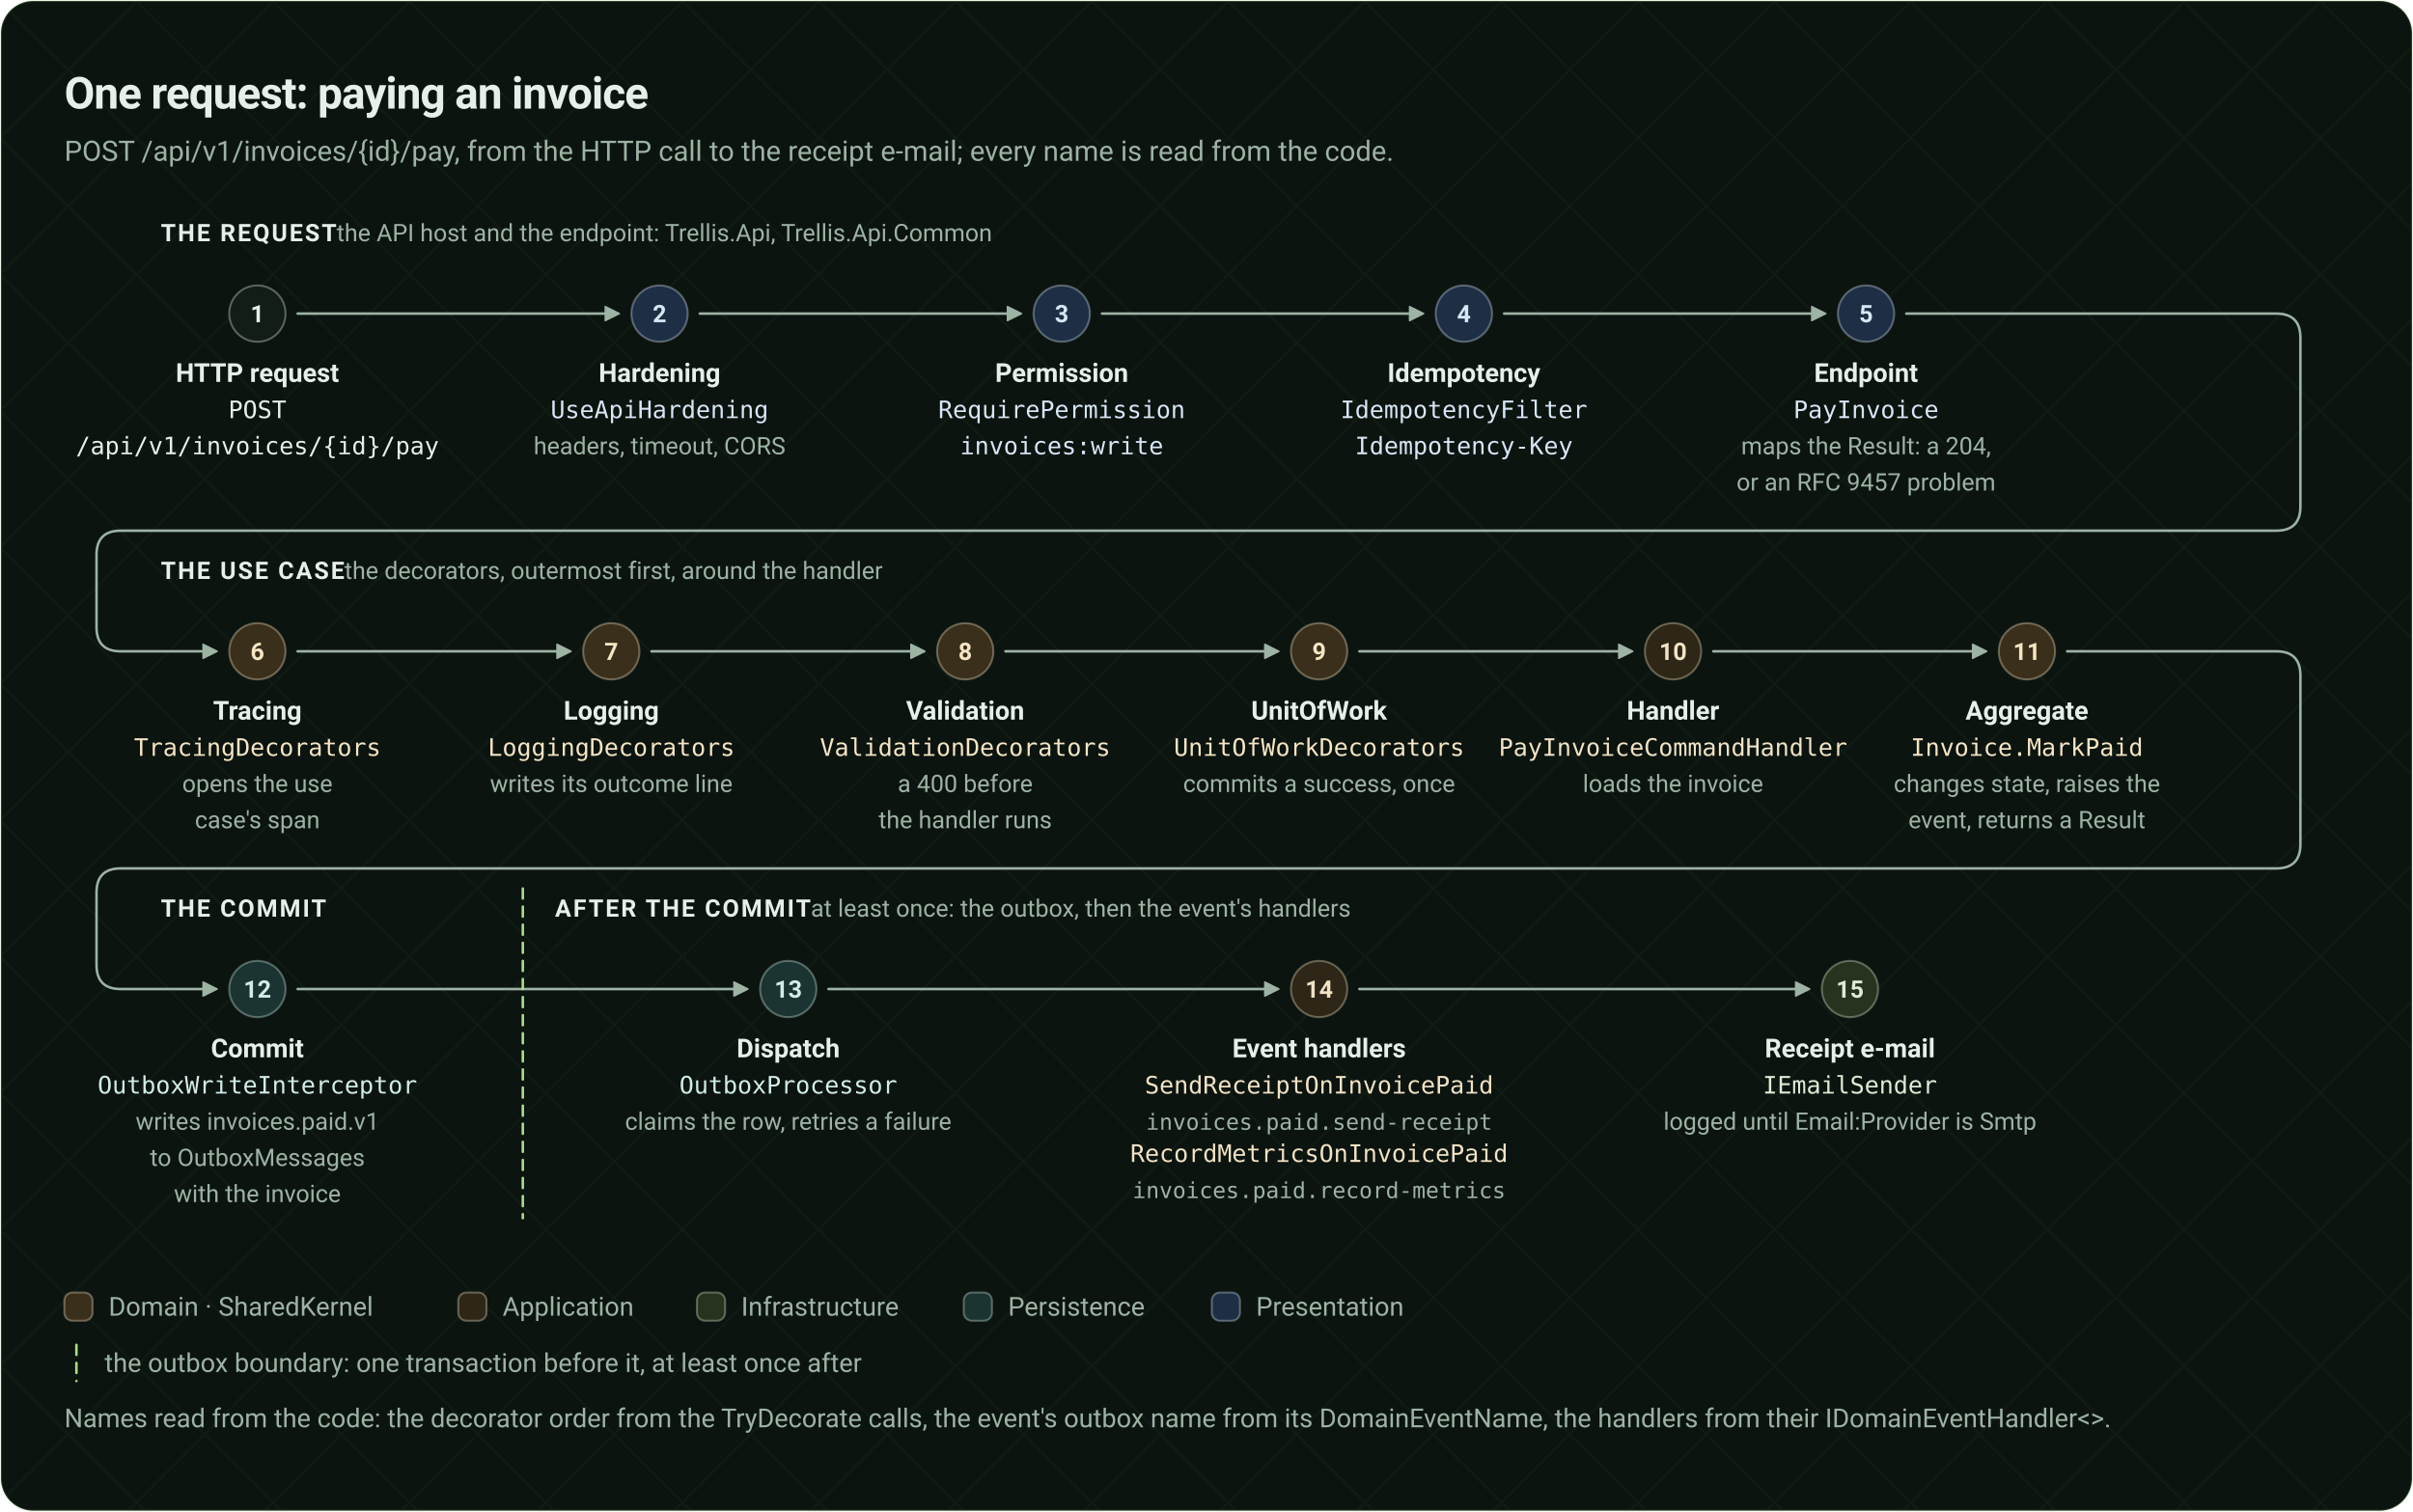
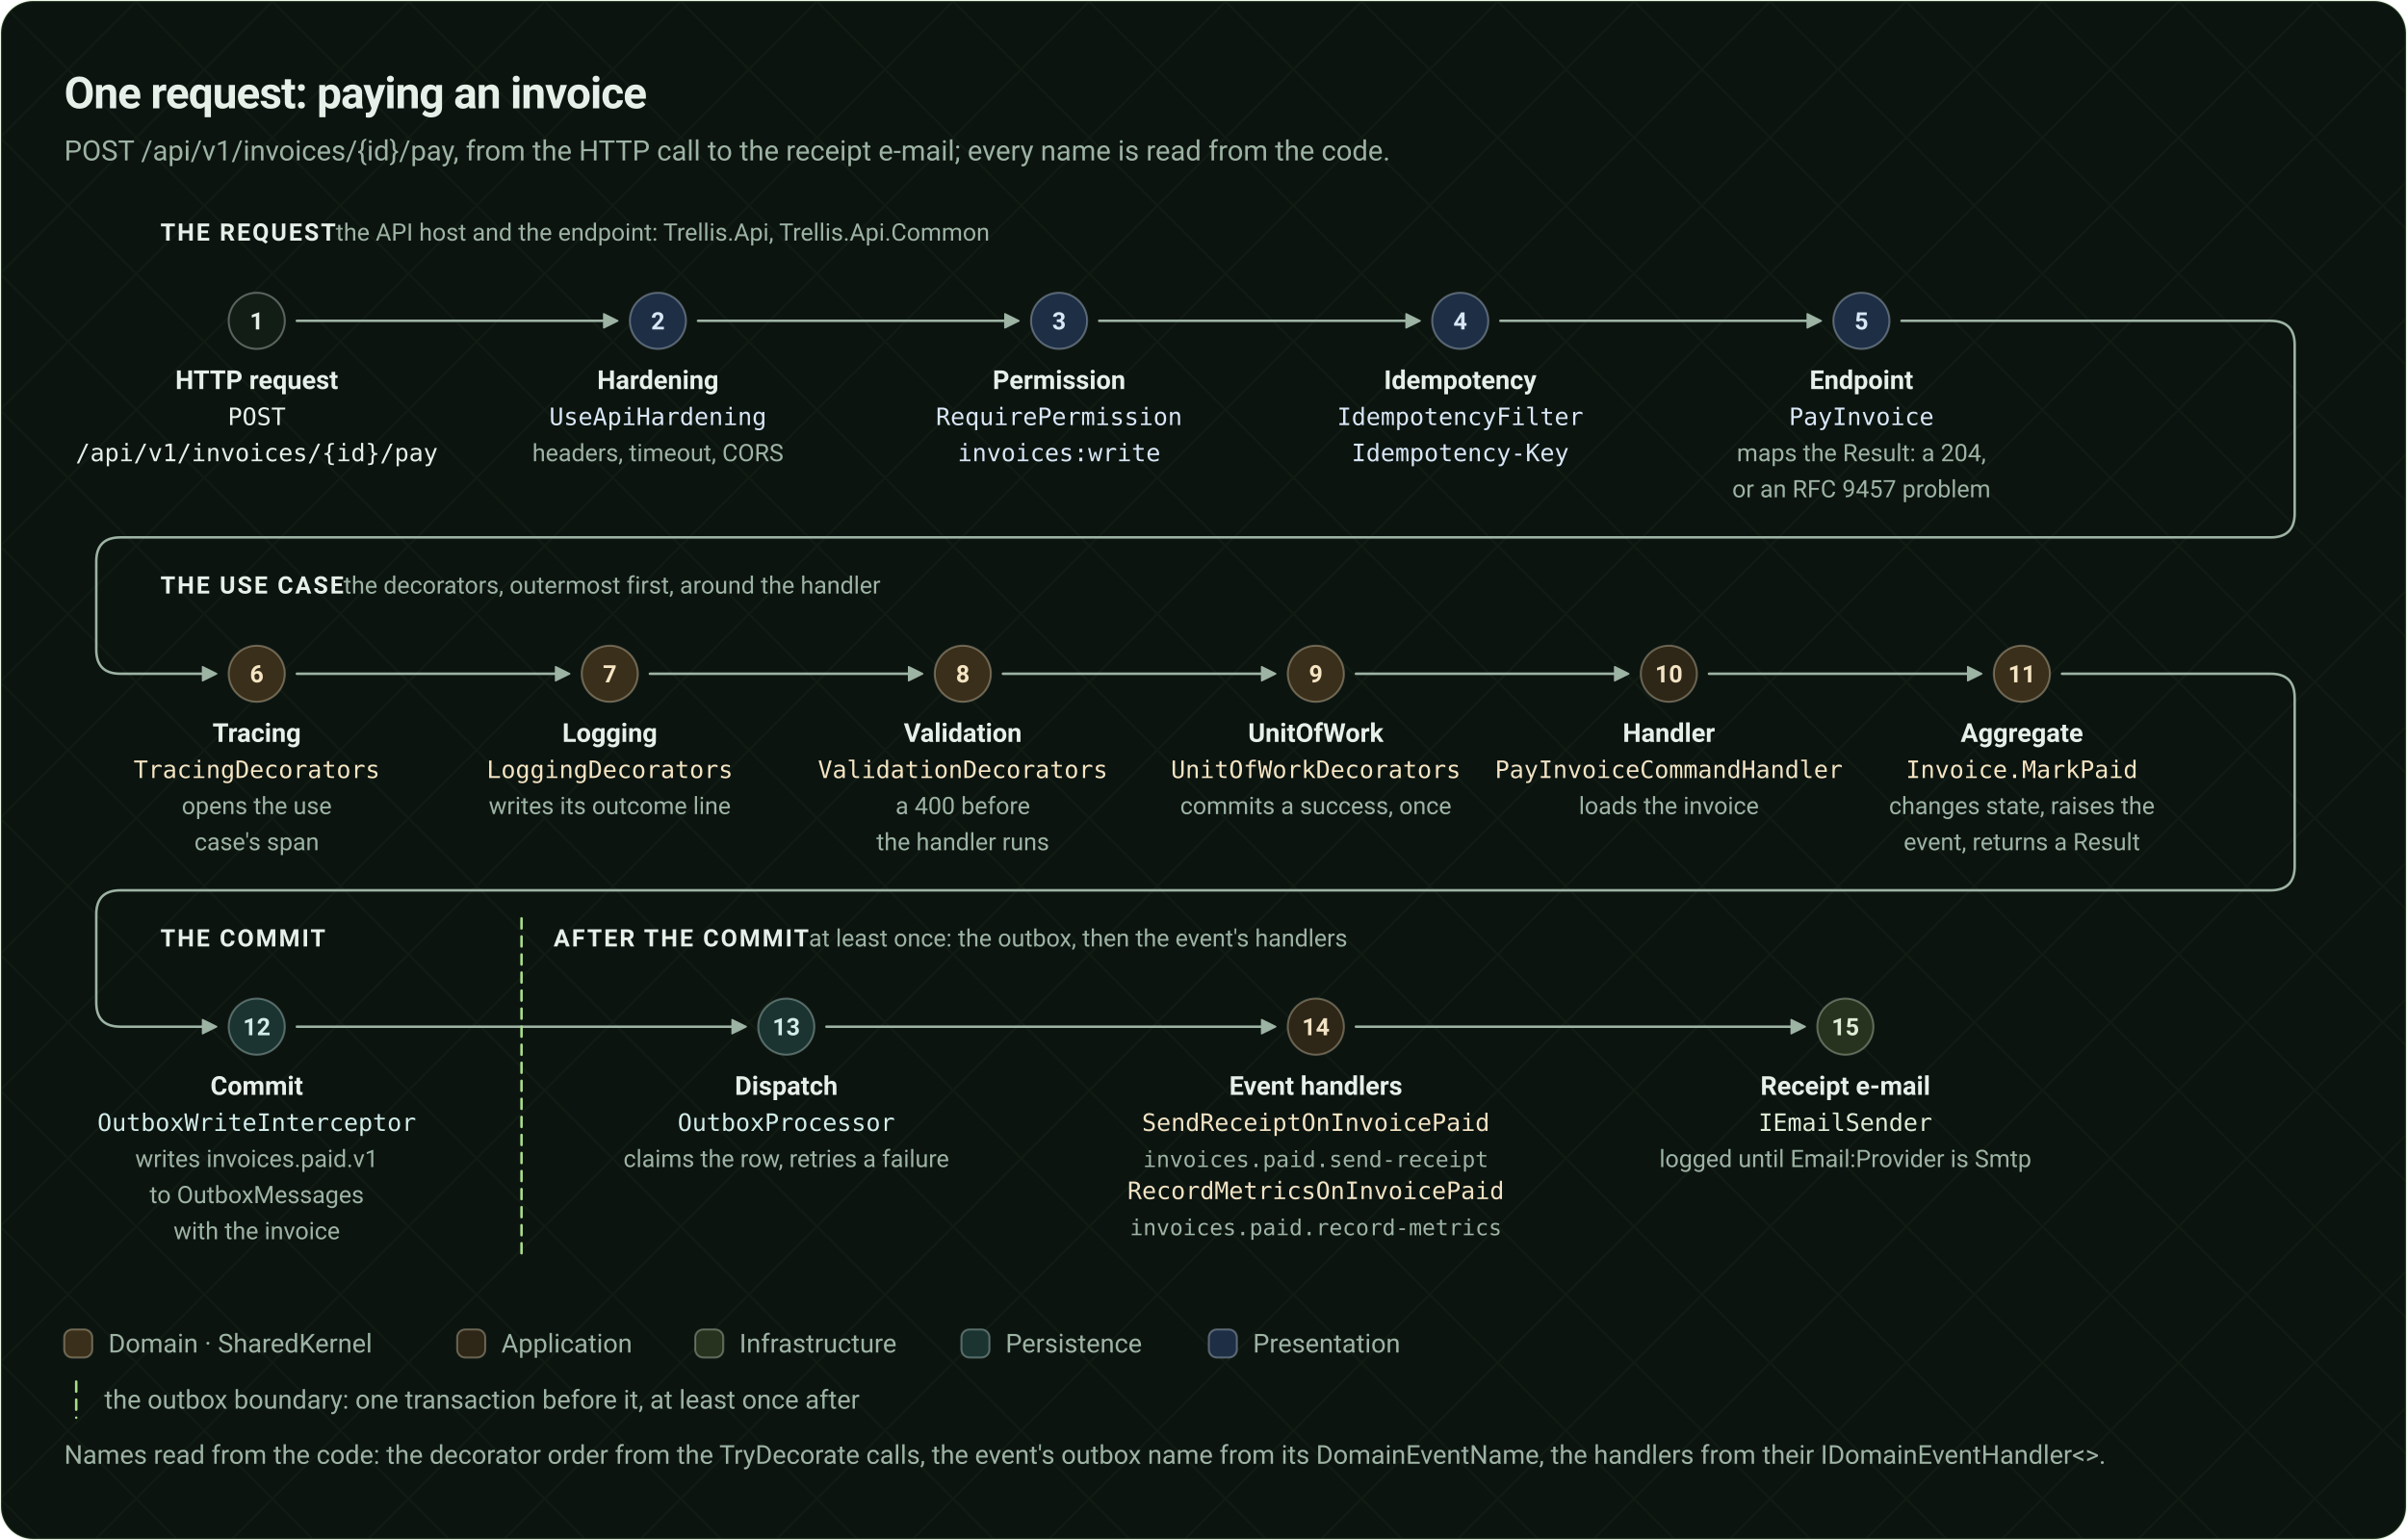
- <svg xmlns="http://www.w3.org/2000/svg" width="1200" height="752" viewBox="0 0 1200 752" role="img" aria-labelledby="title desc">
+ <svg xmlns="http://www.w3.org/2000/svg" width="1200" height="768" viewBox="0 0 1200 768" role="img" aria-labelledby="title desc">
  <style>
    .m11 { font-family: ui-monospace, SFMono-Regular, Menlo, Consolas, monospace; font-size: 11px; font-weight: 400 }
    .m12 { font-family: ui-monospace, SFMono-Regular, Menlo, Consolas, monospace; font-size: 12px; font-weight: 400 }
    .s12 { font-family: ui-sans-serif, -apple-system, "Segoe UI", Roboto, Helvetica, Arial, sans-serif; font-size: 12px; font-weight: 400 }
    .s12w600 { font-family: ui-sans-serif, -apple-system, "Segoe UI", Roboto, Helvetica, Arial, sans-serif; font-size: 12px; font-weight: 600 }
    .s12w700 { font-family: ui-sans-serif, -apple-system, "Segoe UI", Roboto, Helvetica, Arial, sans-serif; font-size: 12px; font-weight: 700 }
    .s13 { font-family: ui-sans-serif, -apple-system, "Segoe UI", Roboto, Helvetica, Arial, sans-serif; font-size: 13px; font-weight: 400 }
    .s13w600 { font-family: ui-sans-serif, -apple-system, "Segoe UI", Roboto, Helvetica, Arial, sans-serif; font-size: 13px; font-weight: 600 }
    .s14 { font-family: ui-sans-serif, -apple-system, "Segoe UI", Roboto, Helvetica, Arial, sans-serif; font-size: 14px; font-weight: 400 }
    .s22w600 { font-family: ui-sans-serif, -apple-system, "Segoe UI", Roboto, Helvetica, Arial, sans-serif; font-size: 22px; font-weight: 600 }
  </style>
  <defs>
    <pattern id="lattice" width="48" height="48" patternUnits="userSpaceOnUse" patternTransform="rotate(45)">
      <path d="M0 0.5 H48 M0.5 0 V48" fill="none" stroke="#8fd16a" stroke-opacity="0.04" stroke-width="1" />
    </pattern>
  </defs>
-   <rect x="0.5" y="0.5" width="1199" height="751" rx="16" fill="#0c1410" stroke="#8fd16a" stroke-width="1" stroke-opacity="0.16" />
-   <rect x="1" y="1" width="1198" height="750" rx="15.5" fill="url(#lattice)" />
+   <rect x="0.5" y="0.5" width="1199" height="767" rx="16" fill="#0c1410" stroke="#8fd16a" stroke-width="1" stroke-opacity="0.16" />
+   <rect x="1" y="1" width="1198" height="766" rx="15.5" fill="url(#lattice)" />
  <text class="s22w600" x="32" y="54" fill="#e6efe8" letter-spacing="-0.44">One request: paying an invoice</text>
  <text class="s14" x="32" y="80" fill="#9db3a4">POST /api/v1/invoices/{id}/pay, from the HTTP call to the receipt e-mail; every name is read from the code.</text>
  <text class="s12w600" x="80" y="120" fill="#e6efe8" letter-spacing="0.96">THE REQUEST<tspan class="s12" fill="#9db3a4" letter-spacing="0">   the API host and the endpoint: Trellis.Api, Trellis.Api.Common</tspan>
  </text>
-   <text class="s13w600" x="128" y="190" fill="#e6efe8" text-anchor="middle">HTTP request</text>
-   <text class="m12" x="128" y="208" fill="#e6efe8" text-anchor="middle">POST</text>
-   <text class="m12" x="128" y="226" fill="#e6efe8" text-anchor="middle">/api/v1/invoices/{id}/pay</text>
-   <text class="s13w600" x="328" y="190" fill="#e6efe8" text-anchor="middle">Hardening</text>
-   <text class="m12" x="328" y="208" fill="#d8e6f5" text-anchor="middle">UseApiHardening</text>
-   <text class="s12" x="328" y="226" fill="#9db3a4" text-anchor="middle">headers, timeout, CORS</text>
-   <text class="s13w600" x="528" y="190" fill="#e6efe8" text-anchor="middle">Permission</text>
-   <text class="m12" x="528" y="208" fill="#d8e6f5" text-anchor="middle">RequirePermission</text>
-   <text class="m12" x="528" y="226" fill="#d8e6f5" text-anchor="middle">invoices:write</text>
-   <text class="s13w600" x="728" y="190" fill="#e6efe8" text-anchor="middle">Idempotency</text>
-   <text class="m12" x="728" y="208" fill="#d8e6f5" text-anchor="middle">IdempotencyFilter</text>
-   <text class="m12" x="728" y="226" fill="#d8e6f5" text-anchor="middle">Idempotency-Key</text>
-   <text class="s13w600" x="928" y="190" fill="#e6efe8" text-anchor="middle">Endpoint</text>
-   <text class="m12" x="928" y="208" fill="#d8e6f5" text-anchor="middle">PayInvoice</text>
-   <text class="s12" x="928" y="226" fill="#9db3a4" text-anchor="middle">maps the Result: a 204,</text>
-   <text class="s12" x="928" y="244" fill="#9db3a4" text-anchor="middle">or an RFC 9457 problem</text>
-   <text class="s12w600" x="80" y="288" fill="#e6efe8" letter-spacing="0.96">THE USE CASE<tspan class="s12" fill="#9db3a4" letter-spacing="0">   the decorators, outermost first, around the handler</tspan>
+   <text class="s13w600" x="128" y="194" fill="#e6efe8" text-anchor="middle">HTTP request</text>
+   <text class="m12" x="128" y="212" fill="#e6efe8" text-anchor="middle">POST</text>
+   <text class="m12" x="128" y="230" fill="#e6efe8" text-anchor="middle">/api/v1/invoices/{id}/pay</text>
+   <text class="s13w600" x="328" y="194" fill="#e6efe8" text-anchor="middle">Hardening</text>
+   <text class="m12" x="328" y="212" fill="#d8e6f5" text-anchor="middle">UseApiHardening</text>
+   <text class="s12" x="328" y="230" fill="#9db3a4" text-anchor="middle">headers, timeout, CORS</text>
+   <text class="s13w600" x="528" y="194" fill="#e6efe8" text-anchor="middle">Permission</text>
+   <text class="m12" x="528" y="212" fill="#d8e6f5" text-anchor="middle">RequirePermission</text>
+   <text class="m12" x="528" y="230" fill="#d8e6f5" text-anchor="middle">invoices:write</text>
+   <text class="s13w600" x="728" y="194" fill="#e6efe8" text-anchor="middle">Idempotency</text>
+   <text class="m12" x="728" y="212" fill="#d8e6f5" text-anchor="middle">IdempotencyFilter</text>
+   <text class="m12" x="728" y="230" fill="#d8e6f5" text-anchor="middle">Idempotency-Key</text>
+   <text class="s13w600" x="928" y="194" fill="#e6efe8" text-anchor="middle">Endpoint</text>
+   <text class="m12" x="928" y="212" fill="#d8e6f5" text-anchor="middle">PayInvoice</text>
+   <text class="s12" x="928" y="230" fill="#9db3a4" text-anchor="middle">maps the Result: a 204,</text>
+   <text class="s12" x="928" y="248" fill="#9db3a4" text-anchor="middle">or an RFC 9457 problem</text>
+   <text class="s12w600" x="80" y="296" fill="#e6efe8" letter-spacing="0.96">THE USE CASE<tspan class="s12" fill="#9db3a4" letter-spacing="0">   the decorators, outermost first, around the handler</tspan>
  </text>
-   <text class="s13w600" x="128" y="358" fill="#e6efe8" text-anchor="middle">Tracing</text>
-   <text class="m12" x="128" y="376" fill="#f5e5c3" text-anchor="middle">TracingDecorators</text>
-   <text class="s12" x="128" y="394" fill="#9db3a4" text-anchor="middle">opens the use</text>
-   <text class="s12" x="128" y="412" fill="#9db3a4" text-anchor="middle">case's span</text>
-   <text class="s13w600" x="304" y="358" fill="#e6efe8" text-anchor="middle">Logging</text>
-   <text class="m12" x="304" y="376" fill="#f5e5c3" text-anchor="middle">LoggingDecorators</text>
-   <text class="s12" x="304" y="394" fill="#9db3a4" text-anchor="middle">writes its outcome line</text>
-   <text class="s13w600" x="480" y="358" fill="#e6efe8" text-anchor="middle">Validation</text>
-   <text class="m12" x="480" y="376" fill="#f5e5c3" text-anchor="middle">ValidationDecorators</text>
-   <text class="s12" x="480" y="394" fill="#9db3a4" text-anchor="middle">a 400 before</text>
-   <text class="s12" x="480" y="412" fill="#9db3a4" text-anchor="middle">the handler runs</text>
-   <text class="s13w600" x="656" y="358" fill="#e6efe8" text-anchor="middle">UnitOfWork</text>
-   <text class="m12" x="656" y="376" fill="#f5e5c3" text-anchor="middle">UnitOfWorkDecorators</text>
-   <text class="s12" x="656" y="394" fill="#9db3a4" text-anchor="middle">commits a success, once</text>
-   <text class="s13w600" x="832" y="358" fill="#e6efe8" text-anchor="middle">Handler</text>
-   <text class="m12" x="832" y="376" fill="#f1e3c4" text-anchor="middle">PayInvoiceCommandHandler</text>
-   <text class="s12" x="832" y="394" fill="#9db3a4" text-anchor="middle">loads the invoice</text>
-   <text class="s13w600" x="1008" y="358" fill="#e6efe8" text-anchor="middle">Aggregate</text>
-   <text class="m12" x="1008" y="376" fill="#f5e5c3" text-anchor="middle">Invoice.MarkPaid</text>
-   <text class="s12" x="1008" y="394" fill="#9db3a4" text-anchor="middle">changes state, raises the</text>
-   <text class="s12" x="1008" y="412" fill="#9db3a4" text-anchor="middle">event, returns a Result</text>
-   <text class="s12w600" x="80" y="456" fill="#e6efe8" letter-spacing="0.96">THE COMMIT</text>
-   <text class="s12w600" x="276" y="456" fill="#e6efe8" letter-spacing="0.96">AFTER THE COMMIT<tspan class="s12" fill="#9db3a4" letter-spacing="0">   at least once: the outbox, then the event's handlers</tspan>
+   <text class="s13w600" x="128" y="370" fill="#e6efe8" text-anchor="middle">Tracing</text>
+   <text class="m12" x="128" y="388" fill="#f5e5c3" text-anchor="middle">TracingDecorators</text>
+   <text class="s12" x="128" y="406" fill="#9db3a4" text-anchor="middle">opens the use</text>
+   <text class="s12" x="128" y="424" fill="#9db3a4" text-anchor="middle">case's span</text>
+   <text class="s13w600" x="304" y="370" fill="#e6efe8" text-anchor="middle">Logging</text>
+   <text class="m12" x="304" y="388" fill="#f5e5c3" text-anchor="middle">LoggingDecorators</text>
+   <text class="s12" x="304" y="406" fill="#9db3a4" text-anchor="middle">writes its outcome line</text>
+   <text class="s13w600" x="480" y="370" fill="#e6efe8" text-anchor="middle">Validation</text>
+   <text class="m12" x="480" y="388" fill="#f5e5c3" text-anchor="middle">ValidationDecorators</text>
+   <text class="s12" x="480" y="406" fill="#9db3a4" text-anchor="middle">a 400 before</text>
+   <text class="s12" x="480" y="424" fill="#9db3a4" text-anchor="middle">the handler runs</text>
+   <text class="s13w600" x="656" y="370" fill="#e6efe8" text-anchor="middle">UnitOfWork</text>
+   <text class="m12" x="656" y="388" fill="#f5e5c3" text-anchor="middle">UnitOfWorkDecorators</text>
+   <text class="s12" x="656" y="406" fill="#9db3a4" text-anchor="middle">commits a success, once</text>
+   <text class="s13w600" x="832" y="370" fill="#e6efe8" text-anchor="middle">Handler</text>
+   <text class="m12" x="832" y="388" fill="#f1e3c4" text-anchor="middle">PayInvoiceCommandHandler</text>
+   <text class="s12" x="832" y="406" fill="#9db3a4" text-anchor="middle">loads the invoice</text>
+   <text class="s13w600" x="1008" y="370" fill="#e6efe8" text-anchor="middle">Aggregate</text>
+   <text class="m12" x="1008" y="388" fill="#f5e5c3" text-anchor="middle">Invoice.MarkPaid</text>
+   <text class="s12" x="1008" y="406" fill="#9db3a4" text-anchor="middle">changes state, raises the</text>
+   <text class="s12" x="1008" y="424" fill="#9db3a4" text-anchor="middle">event, returns a Result</text>
+   <text class="s12w600" x="80" y="472" fill="#e6efe8" letter-spacing="0.96">THE COMMIT</text>
+   <text class="s12w600" x="276" y="472" fill="#e6efe8" letter-spacing="0.96">AFTER THE COMMIT<tspan class="s12" fill="#9db3a4" letter-spacing="0">   at least once: the outbox, then the event's handlers</tspan>
  </text>
-   <text class="s13w600" x="128" y="526" fill="#e6efe8" text-anchor="middle">Commit</text>
-   <text class="m12" x="128" y="544" fill="#d2ede9" text-anchor="middle">OutboxWriteInterceptor</text>
-   <text class="s12" x="128" y="562" fill="#9db3a4" text-anchor="middle">writes invoices.paid.v1</text>
-   <text class="s12" x="128" y="580" fill="#9db3a4" text-anchor="middle">to OutboxMessages</text>
-   <text class="s12" x="128" y="598" fill="#9db3a4" text-anchor="middle">with the invoice</text>
-   <text class="s13w600" x="392" y="526" fill="#e6efe8" text-anchor="middle">Dispatch</text>
-   <text class="m12" x="392" y="544" fill="#d2ede9" text-anchor="middle">OutboxProcessor</text>
-   <text class="s12" x="392" y="562" fill="#9db3a4" text-anchor="middle">claims the row, retries a failure</text>
-   <text class="s13w600" x="656" y="526" fill="#e6efe8" text-anchor="middle">Event handlers</text>
-   <text class="m12" x="656" y="544" fill="#f1e3c4" text-anchor="middle">SendReceiptOnInvoicePaid</text>
-   <text class="m11" x="656" y="562" fill="#9db3a4" text-anchor="middle">invoices.paid.send-receipt</text>
-   <text class="m12" x="656" y="578" fill="#f1e3c4" text-anchor="middle">RecordMetricsOnInvoicePaid</text>
-   <text class="m11" x="656" y="596" fill="#9db3a4" text-anchor="middle">invoices.paid.record-metrics</text>
-   <text class="s13w600" x="920" y="526" fill="#e6efe8" text-anchor="middle">Receipt e-mail</text>
-   <text class="m12" x="920" y="544" fill="#deecd5" text-anchor="middle">IEmailSender</text>
-   <text class="s12" x="920" y="562" fill="#9db3a4" text-anchor="middle">logged until Email:Provider is Smtp</text>
-   <path d="M148 156 L302 156" fill="none" stroke="#9db3a4" stroke-width="1.25" stroke-linecap="round" stroke-linejoin="round" />
-   <path d="M301 159.5 L308 156 L301 152.5 Z" fill="#9db3a4" stroke="#9db3a4" stroke-width="0.75" stroke-linecap="round" stroke-linejoin="round" />
-   <path d="M348 156 L502 156" fill="none" stroke="#9db3a4" stroke-width="1.25" stroke-linecap="round" stroke-linejoin="round" />
-   <path d="M501 159.5 L508 156 L501 152.5 Z" fill="#9db3a4" stroke="#9db3a4" stroke-width="0.75" stroke-linecap="round" stroke-linejoin="round" />
-   <path d="M548 156 L702 156" fill="none" stroke="#9db3a4" stroke-width="1.25" stroke-linecap="round" stroke-linejoin="round" />
-   <path d="M701 159.5 L708 156 L701 152.5 Z" fill="#9db3a4" stroke="#9db3a4" stroke-width="0.75" stroke-linecap="round" stroke-linejoin="round" />
-   <path d="M748 156 L902 156" fill="none" stroke="#9db3a4" stroke-width="1.25" stroke-linecap="round" stroke-linejoin="round" />
-   <path d="M901 159.5 L908 156 L901 152.5 Z" fill="#9db3a4" stroke="#9db3a4" stroke-width="0.75" stroke-linecap="round" stroke-linejoin="round" />
-   <path d="M148 324 L278 324" fill="none" stroke="#9db3a4" stroke-width="1.25" stroke-linecap="round" stroke-linejoin="round" />
-   <path d="M277 327.5 L284 324 L277 320.5 Z" fill="#9db3a4" stroke="#9db3a4" stroke-width="0.75" stroke-linecap="round" stroke-linejoin="round" />
-   <path d="M324 324 L454 324" fill="none" stroke="#9db3a4" stroke-width="1.25" stroke-linecap="round" stroke-linejoin="round" />
-   <path d="M453 327.5 L460 324 L453 320.5 Z" fill="#9db3a4" stroke="#9db3a4" stroke-width="0.75" stroke-linecap="round" stroke-linejoin="round" />
-   <path d="M500 324 L630 324" fill="none" stroke="#9db3a4" stroke-width="1.25" stroke-linecap="round" stroke-linejoin="round" />
-   <path d="M629 327.5 L636 324 L629 320.5 Z" fill="#9db3a4" stroke="#9db3a4" stroke-width="0.75" stroke-linecap="round" stroke-linejoin="round" />
-   <path d="M676 324 L806 324" fill="none" stroke="#9db3a4" stroke-width="1.25" stroke-linecap="round" stroke-linejoin="round" />
-   <path d="M805 327.5 L812 324 L805 320.5 Z" fill="#9db3a4" stroke="#9db3a4" stroke-width="0.75" stroke-linecap="round" stroke-linejoin="round" />
-   <path d="M852 324 L982 324" fill="none" stroke="#9db3a4" stroke-width="1.25" stroke-linecap="round" stroke-linejoin="round" />
-   <path d="M981 327.5 L988 324 L981 320.5 Z" fill="#9db3a4" stroke="#9db3a4" stroke-width="0.75" stroke-linecap="round" stroke-linejoin="round" />
-   <path d="M148 492 L366 492" fill="none" stroke="#9db3a4" stroke-width="1.25" stroke-linecap="round" stroke-linejoin="round" />
-   <path d="M365 495.5 L372 492 L365 488.5 Z" fill="#9db3a4" stroke="#9db3a4" stroke-width="0.75" stroke-linecap="round" stroke-linejoin="round" />
-   <path d="M412 492 L630 492" fill="none" stroke="#9db3a4" stroke-width="1.25" stroke-linecap="round" stroke-linejoin="round" />
-   <path d="M629 495.5 L636 492 L629 488.5 Z" fill="#9db3a4" stroke="#9db3a4" stroke-width="0.75" stroke-linecap="round" stroke-linejoin="round" />
-   <path d="M676 492 L894 492" fill="none" stroke="#9db3a4" stroke-width="1.25" stroke-linecap="round" stroke-linejoin="round" />
-   <path d="M893 495.5 L900 492 L893 488.5 Z" fill="#9db3a4" stroke="#9db3a4" stroke-width="0.75" stroke-linecap="round" stroke-linejoin="round" />
-   <path d="M948 156 L1132 156 Q1144 156 1144 168 L1144 252 Q1144 264 1132 264 L60 264 Q48 264 48 276 L48 312 Q48 324 60 324 L102 324" fill="none" stroke="#9db3a4" stroke-width="1.25" stroke-linecap="round" stroke-linejoin="round" />
-   <path d="M101 327.5 L108 324 L101 320.5 Z" fill="#9db3a4" stroke="#9db3a4" stroke-width="0.75" stroke-linecap="round" stroke-linejoin="round" />
-   <path d="M1028 324 L1132 324 Q1144 324 1144 336 L1144 420 Q1144 432 1132 432 L60 432 Q48 432 48 444 L48 480 Q48 492 60 492 L102 492" fill="none" stroke="#9db3a4" stroke-width="1.25" stroke-linecap="round" stroke-linejoin="round" />
-   <path d="M101 495.5 L108 492 L101 488.5 Z" fill="#9db3a4" stroke="#9db3a4" stroke-width="0.75" stroke-linecap="round" stroke-linejoin="round" />
-   <circle cx="128" cy="156" r="14" fill="#121d16" stroke="#e6efe8" stroke-width="1" stroke-opacity="0.35" />
-   <text class="s12w700" x="128" y="160.3" fill="#e6efe8" text-anchor="middle">1</text>
-   <circle cx="328" cy="156" r="14" fill="#1e2f45" stroke="#d8e6f5" stroke-width="1" stroke-opacity="0.35" />
-   <text class="s12w700" x="328" y="160.3" fill="#d8e6f5" text-anchor="middle">2</text>
-   <circle cx="528" cy="156" r="14" fill="#1e2f45" stroke="#d8e6f5" stroke-width="1" stroke-opacity="0.35" />
-   <text class="s12w700" x="528" y="160.3" fill="#d8e6f5" text-anchor="middle">3</text>
-   <circle cx="728" cy="156" r="14" fill="#1e2f45" stroke="#d8e6f5" stroke-width="1" stroke-opacity="0.35" />
-   <text class="s12w700" x="728" y="160.3" fill="#d8e6f5" text-anchor="middle">4</text>
-   <circle cx="928" cy="156" r="14" fill="#1e2f45" stroke="#d8e6f5" stroke-width="1" stroke-opacity="0.35" />
-   <text class="s12w700" x="928" y="160.3" fill="#d8e6f5" text-anchor="middle">5</text>
-   <circle cx="128" cy="324" r="14" fill="#3a2f1b" stroke="#f5e5c3" stroke-width="1" stroke-opacity="0.35" />
-   <text class="s12w700" x="128" y="328.3" fill="#f5e5c3" text-anchor="middle">6</text>
-   <circle cx="304" cy="324" r="14" fill="#3a2f1b" stroke="#f5e5c3" stroke-width="1" stroke-opacity="0.35" />
-   <text class="s12w700" x="304" y="328.3" fill="#f5e5c3" text-anchor="middle">7</text>
-   <circle cx="480" cy="324" r="14" fill="#3a2f1b" stroke="#f5e5c3" stroke-width="1" stroke-opacity="0.35" />
-   <text class="s12w700" x="480" y="328.3" fill="#f5e5c3" text-anchor="middle">8</text>
-   <circle cx="656" cy="324" r="14" fill="#3a2f1b" stroke="#f5e5c3" stroke-width="1" stroke-opacity="0.35" />
-   <text class="s12w700" x="656" y="328.3" fill="#f5e5c3" text-anchor="middle">9</text>
-   <circle cx="832" cy="324" r="14" fill="#2e2616" stroke="#f1e3c4" stroke-width="1" stroke-opacity="0.35" />
-   <text class="s12w700" x="832" y="328.3" fill="#f1e3c4" text-anchor="middle">10</text>
-   <circle cx="1008" cy="324" r="14" fill="#3a2f1b" stroke="#f5e5c3" stroke-width="1" stroke-opacity="0.35" />
-   <text class="s12w700" x="1008" y="328.3" fill="#f5e5c3" text-anchor="middle">11</text>
-   <circle cx="128" cy="492" r="14" fill="#1b3431" stroke="#d2ede9" stroke-width="1" stroke-opacity="0.35" />
-   <text class="s12w700" x="128" y="496.3" fill="#d2ede9" text-anchor="middle">12</text>
-   <circle cx="392" cy="492" r="14" fill="#1b3431" stroke="#d2ede9" stroke-width="1" stroke-opacity="0.35" />
-   <text class="s12w700" x="392" y="496.3" fill="#d2ede9" text-anchor="middle">13</text>
-   <circle cx="656" cy="492" r="14" fill="#2e2616" stroke="#f1e3c4" stroke-width="1" stroke-opacity="0.35" />
-   <text class="s12w700" x="656" y="496.3" fill="#f1e3c4" text-anchor="middle">14</text>
-   <circle cx="920" cy="492" r="14" fill="#27331f" stroke="#deecd5" stroke-width="1" stroke-opacity="0.35" />
-   <text class="s12w700" x="920" y="496.3" fill="#deecd5" text-anchor="middle">15</text>
-   <line x1="260" y1="442" x2="260" y2="606" stroke="#a9dd8a" stroke-width="1.25" stroke-linecap="round" stroke-dasharray="5 4" />
-   <rect x="32" y="643" width="14" height="14" rx="4" fill="#3a2f1b" stroke="#f5e5c3" stroke-width="1" stroke-opacity="0.35" />
-   <text class="s13" x="54" y="654.5" fill="#9db3a4">Domain · SharedKernel</text>
-   <rect x="227.92" y="643" width="14" height="14" rx="4" fill="#2e2616" stroke="#f1e3c4" stroke-width="1" stroke-opacity="0.35" />
-   <text class="s13" x="249.92" y="654.5" fill="#9db3a4">Application</text>
-   <rect x="346.59" y="643" width="14" height="14" rx="4" fill="#27331f" stroke="#deecd5" stroke-width="1" stroke-opacity="0.35" />
-   <text class="s13" x="368.59" y="654.5" fill="#9db3a4">Infrastructure</text>
-   <rect x="479.3" y="643" width="14" height="14" rx="4" fill="#1b3431" stroke="#d2ede9" stroke-width="1" stroke-opacity="0.35" />
-   <text class="s13" x="501.3" y="654.5" fill="#9db3a4">Persistence</text>
-   <rect x="602.64" y="643" width="14" height="14" rx="4" fill="#1e2f45" stroke="#d8e6f5" stroke-width="1" stroke-opacity="0.35" />
-   <text class="s13" x="624.64" y="654.5" fill="#9db3a4">Presentation</text>
-   <line x1="38" y1="669" x2="38" y2="687" stroke="#a9dd8a" stroke-width="1.25" stroke-linecap="round" stroke-dasharray="5 4" />
-   <text class="s13" x="52" y="682.5" fill="#9db3a4">the outbox boundary: one transaction before it, at least once after</text>
-   <text class="s13" x="32" y="710" fill="#9db3a4">Names read from the code: the decorator order from the TryDecorate calls, the event's outbox name from its DomainEventName, the handlers from their IDomainEventHandler&lt;&gt;.</text>
+   <text class="s13w600" x="128" y="546" fill="#e6efe8" text-anchor="middle">Commit</text>
+   <text class="m12" x="128" y="564" fill="#d2ede9" text-anchor="middle">OutboxWriteInterceptor</text>
+   <text class="s12" x="128" y="582" fill="#9db3a4" text-anchor="middle">writes invoices.paid.v1</text>
+   <text class="s12" x="128" y="600" fill="#9db3a4" text-anchor="middle">to OutboxMessages</text>
+   <text class="s12" x="128" y="618" fill="#9db3a4" text-anchor="middle">with the invoice</text>
+   <text class="s13w600" x="392" y="546" fill="#e6efe8" text-anchor="middle">Dispatch</text>
+   <text class="m12" x="392" y="564" fill="#d2ede9" text-anchor="middle">OutboxProcessor</text>
+   <text class="s12" x="392" y="582" fill="#9db3a4" text-anchor="middle">claims the row, retries a failure</text>
+   <text class="s13w600" x="656" y="546" fill="#e6efe8" text-anchor="middle">Event handlers</text>
+   <text class="m12" x="656" y="564" fill="#f1e3c4" text-anchor="middle">SendReceiptOnInvoicePaid</text>
+   <text class="m11" x="656" y="582" fill="#9db3a4" text-anchor="middle">invoices.paid.send-receipt</text>
+   <text class="m12" x="656" y="598" fill="#f1e3c4" text-anchor="middle">RecordMetricsOnInvoicePaid</text>
+   <text class="m11" x="656" y="616" fill="#9db3a4" text-anchor="middle">invoices.paid.record-metrics</text>
+   <text class="s13w600" x="920" y="546" fill="#e6efe8" text-anchor="middle">Receipt e-mail</text>
+   <text class="m12" x="920" y="564" fill="#deecd5" text-anchor="middle">IEmailSender</text>
+   <text class="s12" x="920" y="582" fill="#9db3a4" text-anchor="middle">logged until Email:Provider is Smtp</text>
+   <path d="M148 160 L302 160" fill="none" stroke="#9db3a4" stroke-width="1.25" stroke-linecap="round" stroke-linejoin="round" />
+   <path d="M301 163.5 L308 160 L301 156.5 Z" fill="#9db3a4" stroke="#9db3a4" stroke-width="0.75" stroke-linecap="round" stroke-linejoin="round" />
+   <path d="M348 160 L502 160" fill="none" stroke="#9db3a4" stroke-width="1.25" stroke-linecap="round" stroke-linejoin="round" />
+   <path d="M501 163.5 L508 160 L501 156.5 Z" fill="#9db3a4" stroke="#9db3a4" stroke-width="0.75" stroke-linecap="round" stroke-linejoin="round" />
+   <path d="M548 160 L702 160" fill="none" stroke="#9db3a4" stroke-width="1.25" stroke-linecap="round" stroke-linejoin="round" />
+   <path d="M701 163.5 L708 160 L701 156.5 Z" fill="#9db3a4" stroke="#9db3a4" stroke-width="0.75" stroke-linecap="round" stroke-linejoin="round" />
+   <path d="M748 160 L902 160" fill="none" stroke="#9db3a4" stroke-width="1.25" stroke-linecap="round" stroke-linejoin="round" />
+   <path d="M901 163.5 L908 160 L901 156.5 Z" fill="#9db3a4" stroke="#9db3a4" stroke-width="0.75" stroke-linecap="round" stroke-linejoin="round" />
+   <path d="M148 336 L278 336" fill="none" stroke="#9db3a4" stroke-width="1.25" stroke-linecap="round" stroke-linejoin="round" />
+   <path d="M277 339.5 L284 336 L277 332.5 Z" fill="#9db3a4" stroke="#9db3a4" stroke-width="0.75" stroke-linecap="round" stroke-linejoin="round" />
+   <path d="M324 336 L454 336" fill="none" stroke="#9db3a4" stroke-width="1.25" stroke-linecap="round" stroke-linejoin="round" />
+   <path d="M453 339.5 L460 336 L453 332.5 Z" fill="#9db3a4" stroke="#9db3a4" stroke-width="0.75" stroke-linecap="round" stroke-linejoin="round" />
+   <path d="M500 336 L630 336" fill="none" stroke="#9db3a4" stroke-width="1.25" stroke-linecap="round" stroke-linejoin="round" />
+   <path d="M629 339.5 L636 336 L629 332.5 Z" fill="#9db3a4" stroke="#9db3a4" stroke-width="0.75" stroke-linecap="round" stroke-linejoin="round" />
+   <path d="M676 336 L806 336" fill="none" stroke="#9db3a4" stroke-width="1.25" stroke-linecap="round" stroke-linejoin="round" />
+   <path d="M805 339.5 L812 336 L805 332.5 Z" fill="#9db3a4" stroke="#9db3a4" stroke-width="0.75" stroke-linecap="round" stroke-linejoin="round" />
+   <path d="M852 336 L982 336" fill="none" stroke="#9db3a4" stroke-width="1.25" stroke-linecap="round" stroke-linejoin="round" />
+   <path d="M981 339.5 L988 336 L981 332.5 Z" fill="#9db3a4" stroke="#9db3a4" stroke-width="0.75" stroke-linecap="round" stroke-linejoin="round" />
+   <path d="M148 512 L366 512" fill="none" stroke="#9db3a4" stroke-width="1.25" stroke-linecap="round" stroke-linejoin="round" />
+   <path d="M365 515.5 L372 512 L365 508.5 Z" fill="#9db3a4" stroke="#9db3a4" stroke-width="0.75" stroke-linecap="round" stroke-linejoin="round" />
+   <path d="M412 512 L630 512" fill="none" stroke="#9db3a4" stroke-width="1.25" stroke-linecap="round" stroke-linejoin="round" />
+   <path d="M629 515.5 L636 512 L629 508.5 Z" fill="#9db3a4" stroke="#9db3a4" stroke-width="0.75" stroke-linecap="round" stroke-linejoin="round" />
+   <path d="M676 512 L894 512" fill="none" stroke="#9db3a4" stroke-width="1.25" stroke-linecap="round" stroke-linejoin="round" />
+   <path d="M893 515.5 L900 512 L893 508.5 Z" fill="#9db3a4" stroke="#9db3a4" stroke-width="0.75" stroke-linecap="round" stroke-linejoin="round" />
+   <path d="M948 160 L1132 160 Q1144 160 1144 172 L1144 256 Q1144 268 1132 268 L60 268 Q48 268 48 280 L48 324 Q48 336 60 336 L102 336" fill="none" stroke="#9db3a4" stroke-width="1.25" stroke-linecap="round" stroke-linejoin="round" />
+   <path d="M101 339.5 L108 336 L101 332.5 Z" fill="#9db3a4" stroke="#9db3a4" stroke-width="0.75" stroke-linecap="round" stroke-linejoin="round" />
+   <path d="M1028 336 L1132 336 Q1144 336 1144 348 L1144 432 Q1144 444 1132 444 L60 444 Q48 444 48 456 L48 500 Q48 512 60 512 L102 512" fill="none" stroke="#9db3a4" stroke-width="1.25" stroke-linecap="round" stroke-linejoin="round" />
+   <path d="M101 515.5 L108 512 L101 508.5 Z" fill="#9db3a4" stroke="#9db3a4" stroke-width="0.75" stroke-linecap="round" stroke-linejoin="round" />
+   <circle cx="128" cy="160" r="14" fill="#121d16" stroke="#e6efe8" stroke-width="1" stroke-opacity="0.35" />
+   <text class="s12w700" x="128" y="164.3" fill="#e6efe8" text-anchor="middle">1</text>
+   <circle cx="328" cy="160" r="14" fill="#1e2f45" stroke="#d8e6f5" stroke-width="1" stroke-opacity="0.35" />
+   <text class="s12w700" x="328" y="164.3" fill="#d8e6f5" text-anchor="middle">2</text>
+   <circle cx="528" cy="160" r="14" fill="#1e2f45" stroke="#d8e6f5" stroke-width="1" stroke-opacity="0.35" />
+   <text class="s12w700" x="528" y="164.3" fill="#d8e6f5" text-anchor="middle">3</text>
+   <circle cx="728" cy="160" r="14" fill="#1e2f45" stroke="#d8e6f5" stroke-width="1" stroke-opacity="0.35" />
+   <text class="s12w700" x="728" y="164.3" fill="#d8e6f5" text-anchor="middle">4</text>
+   <circle cx="928" cy="160" r="14" fill="#1e2f45" stroke="#d8e6f5" stroke-width="1" stroke-opacity="0.35" />
+   <text class="s12w700" x="928" y="164.3" fill="#d8e6f5" text-anchor="middle">5</text>
+   <circle cx="128" cy="336" r="14" fill="#3a2f1b" stroke="#f5e5c3" stroke-width="1" stroke-opacity="0.35" />
+   <text class="s12w700" x="128" y="340.3" fill="#f5e5c3" text-anchor="middle">6</text>
+   <circle cx="304" cy="336" r="14" fill="#3a2f1b" stroke="#f5e5c3" stroke-width="1" stroke-opacity="0.35" />
+   <text class="s12w700" x="304" y="340.3" fill="#f5e5c3" text-anchor="middle">7</text>
+   <circle cx="480" cy="336" r="14" fill="#3a2f1b" stroke="#f5e5c3" stroke-width="1" stroke-opacity="0.35" />
+   <text class="s12w700" x="480" y="340.3" fill="#f5e5c3" text-anchor="middle">8</text>
+   <circle cx="656" cy="336" r="14" fill="#3a2f1b" stroke="#f5e5c3" stroke-width="1" stroke-opacity="0.35" />
+   <text class="s12w700" x="656" y="340.3" fill="#f5e5c3" text-anchor="middle">9</text>
+   <circle cx="832" cy="336" r="14" fill="#2e2616" stroke="#f1e3c4" stroke-width="1" stroke-opacity="0.35" />
+   <text class="s12w700" x="832" y="340.3" fill="#f1e3c4" text-anchor="middle">10</text>
+   <circle cx="1008" cy="336" r="14" fill="#3a2f1b" stroke="#f5e5c3" stroke-width="1" stroke-opacity="0.35" />
+   <text class="s12w700" x="1008" y="340.3" fill="#f5e5c3" text-anchor="middle">11</text>
+   <circle cx="128" cy="512" r="14" fill="#1b3431" stroke="#d2ede9" stroke-width="1" stroke-opacity="0.35" />
+   <text class="s12w700" x="128" y="516.3" fill="#d2ede9" text-anchor="middle">12</text>
+   <circle cx="392" cy="512" r="14" fill="#1b3431" stroke="#d2ede9" stroke-width="1" stroke-opacity="0.35" />
+   <text class="s12w700" x="392" y="516.3" fill="#d2ede9" text-anchor="middle">13</text>
+   <circle cx="656" cy="512" r="14" fill="#2e2616" stroke="#f1e3c4" stroke-width="1" stroke-opacity="0.35" />
+   <text class="s12w700" x="656" y="516.3" fill="#f1e3c4" text-anchor="middle">14</text>
+   <circle cx="920" cy="512" r="14" fill="#27331f" stroke="#deecd5" stroke-width="1" stroke-opacity="0.35" />
+   <text class="s12w700" x="920" y="516.3" fill="#deecd5" text-anchor="middle">15</text>
+   <line x1="260" y1="458" x2="260" y2="626" stroke="#a9dd8a" stroke-width="1.25" stroke-linecap="round" stroke-dasharray="5 4" />
+   <rect x="32" y="663" width="14" height="14" rx="4" fill="#3a2f1b" stroke="#f5e5c3" stroke-width="1" stroke-opacity="0.35" />
+   <text class="s13" x="54" y="674.5" fill="#9db3a4">Domain · SharedKernel</text>
+   <rect x="227.92" y="663" width="14" height="14" rx="4" fill="#2e2616" stroke="#f1e3c4" stroke-width="1" stroke-opacity="0.35" />
+   <text class="s13" x="249.92" y="674.5" fill="#9db3a4">Application</text>
+   <rect x="346.59" y="663" width="14" height="14" rx="4" fill="#27331f" stroke="#deecd5" stroke-width="1" stroke-opacity="0.35" />
+   <text class="s13" x="368.59" y="674.5" fill="#9db3a4">Infrastructure</text>
+   <rect x="479.3" y="663" width="14" height="14" rx="4" fill="#1b3431" stroke="#d2ede9" stroke-width="1" stroke-opacity="0.35" />
+   <text class="s13" x="501.3" y="674.5" fill="#9db3a4">Persistence</text>
+   <rect x="602.64" y="663" width="14" height="14" rx="4" fill="#1e2f45" stroke="#d8e6f5" stroke-width="1" stroke-opacity="0.35" />
+   <text class="s13" x="624.64" y="674.5" fill="#9db3a4">Presentation</text>
+   <line x1="38" y1="689" x2="38" y2="707" stroke="#a9dd8a" stroke-width="1.25" stroke-linecap="round" stroke-dasharray="5 4" />
+   <text class="s13" x="52" y="702.5" fill="#9db3a4">the outbox boundary: one transaction before it, at least once after</text>
+   <text class="s13" x="32" y="730" fill="#9db3a4">Names read from the code: the decorator order from the TryDecorate calls, the event's outbox name from its DomainEventName, the handlers from their IDomainEventHandler&lt;&gt;.</text>
</svg>
